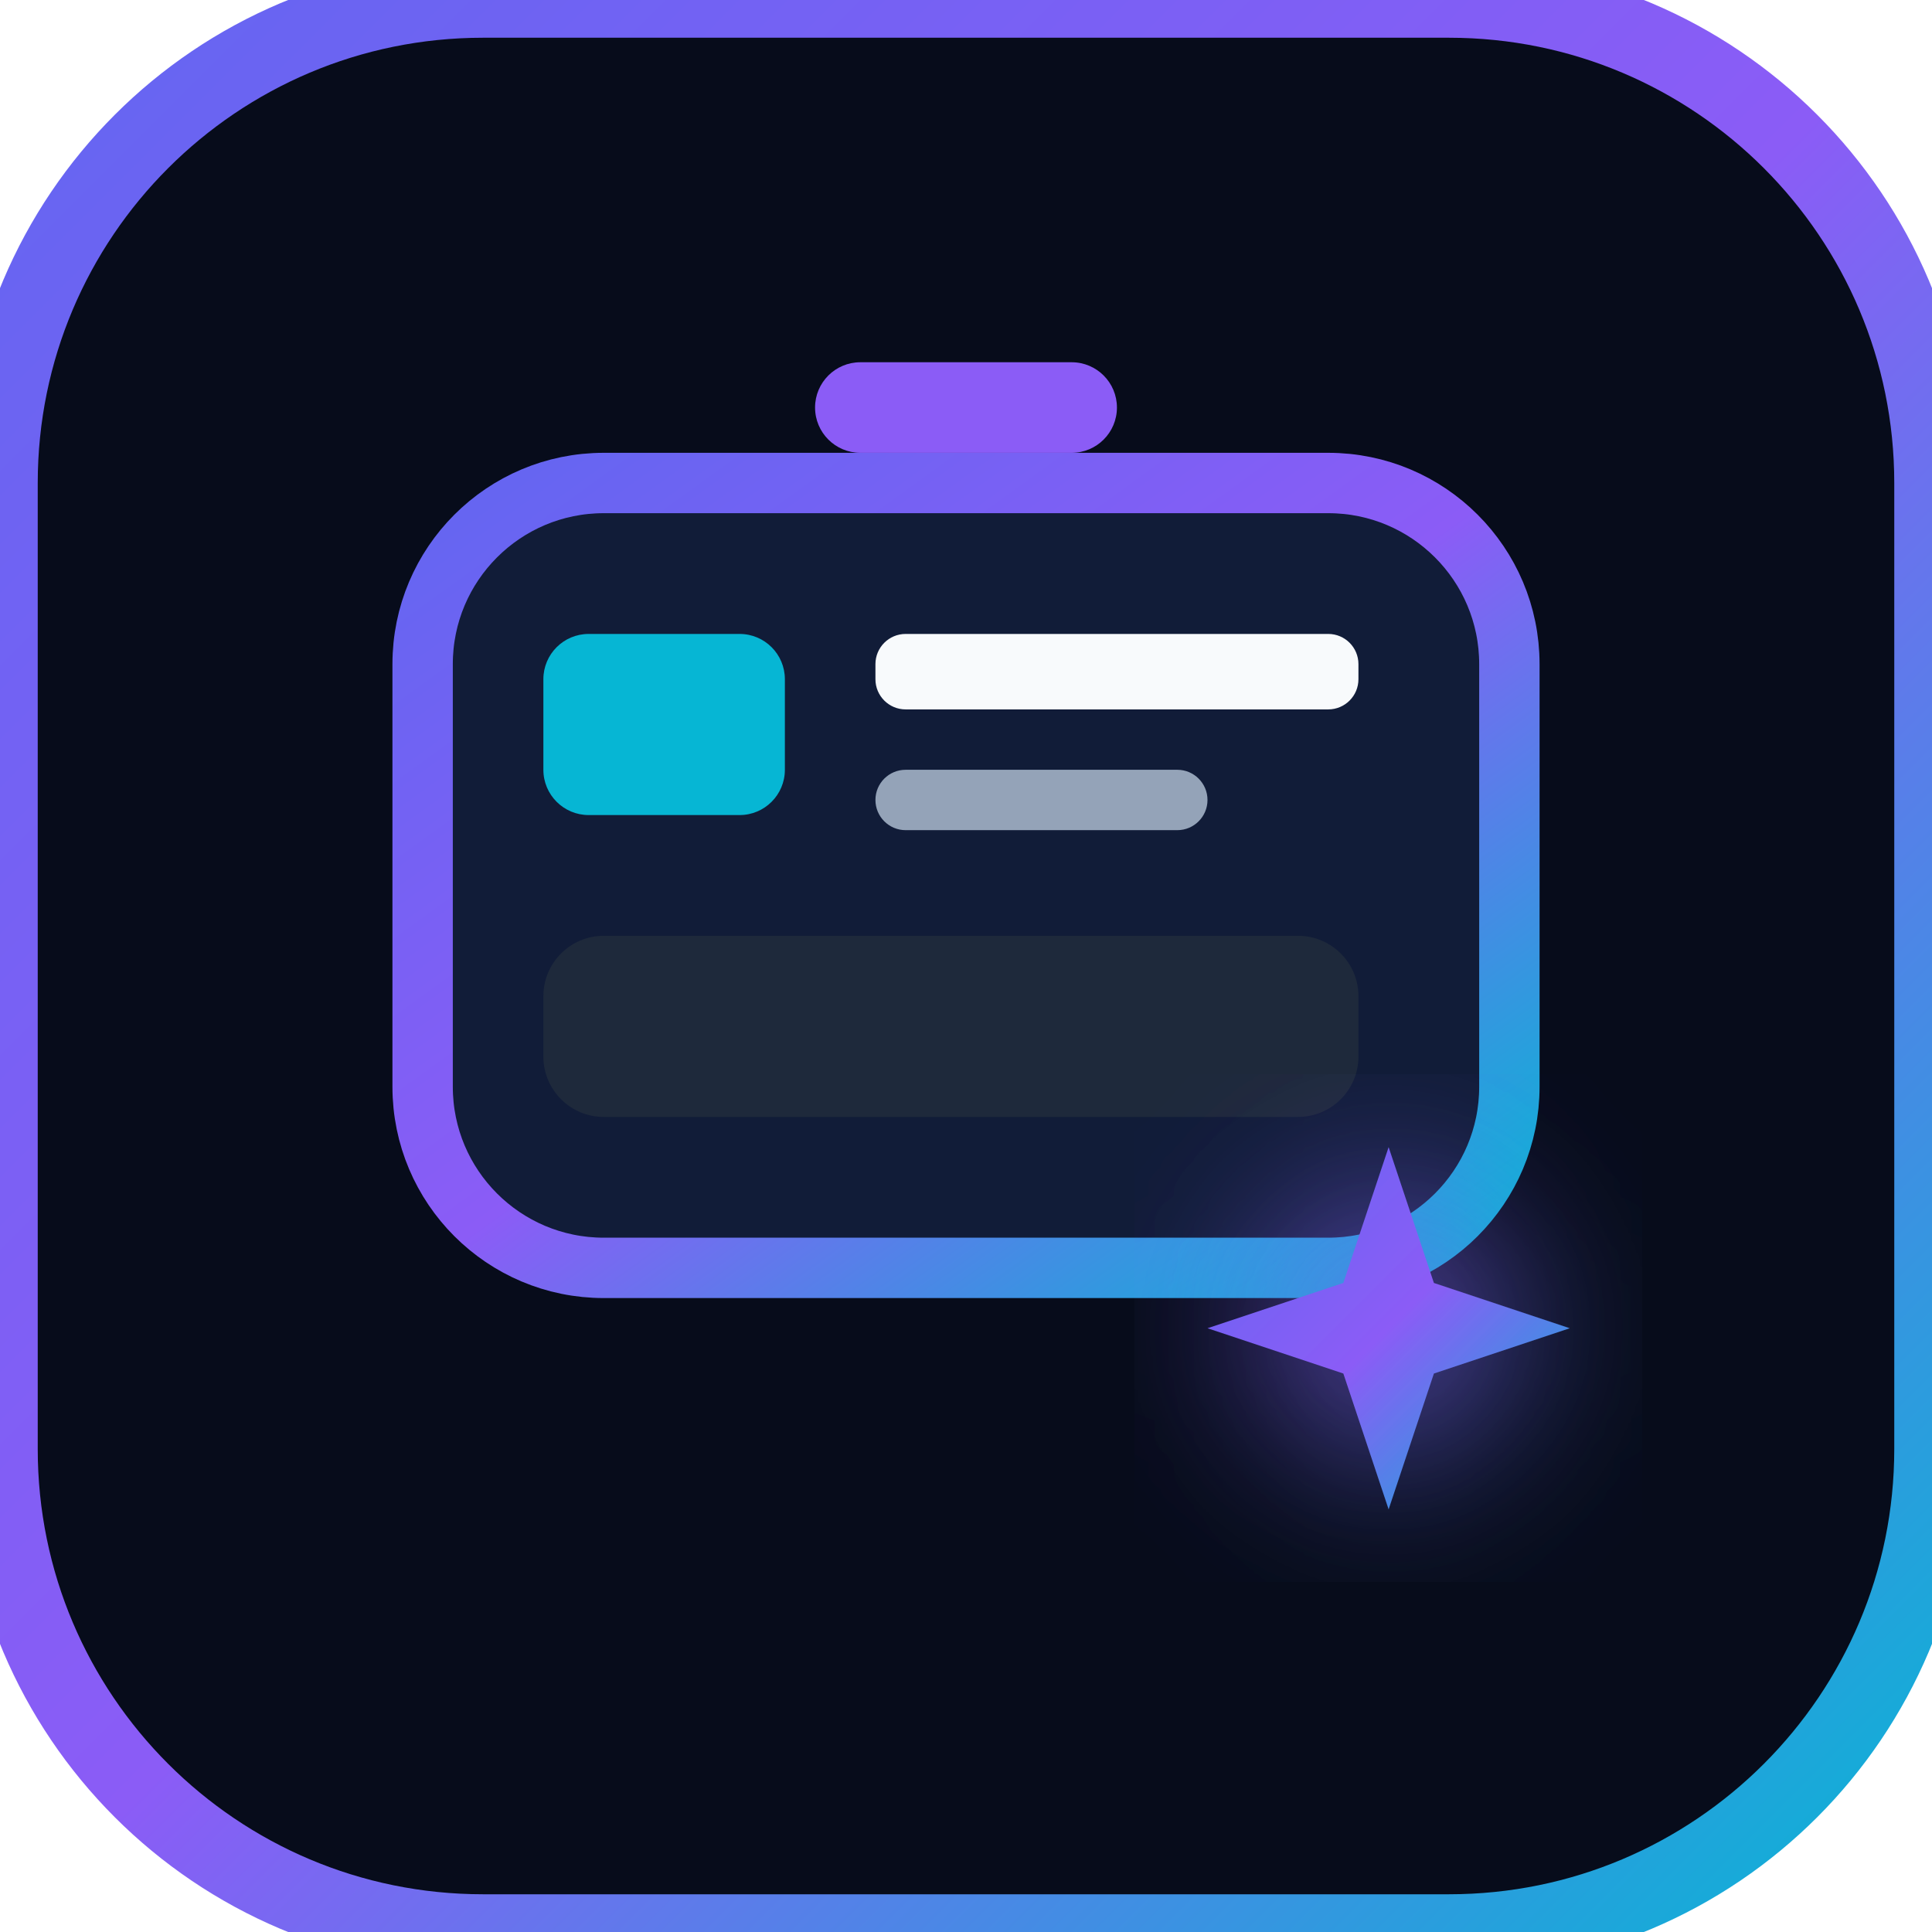
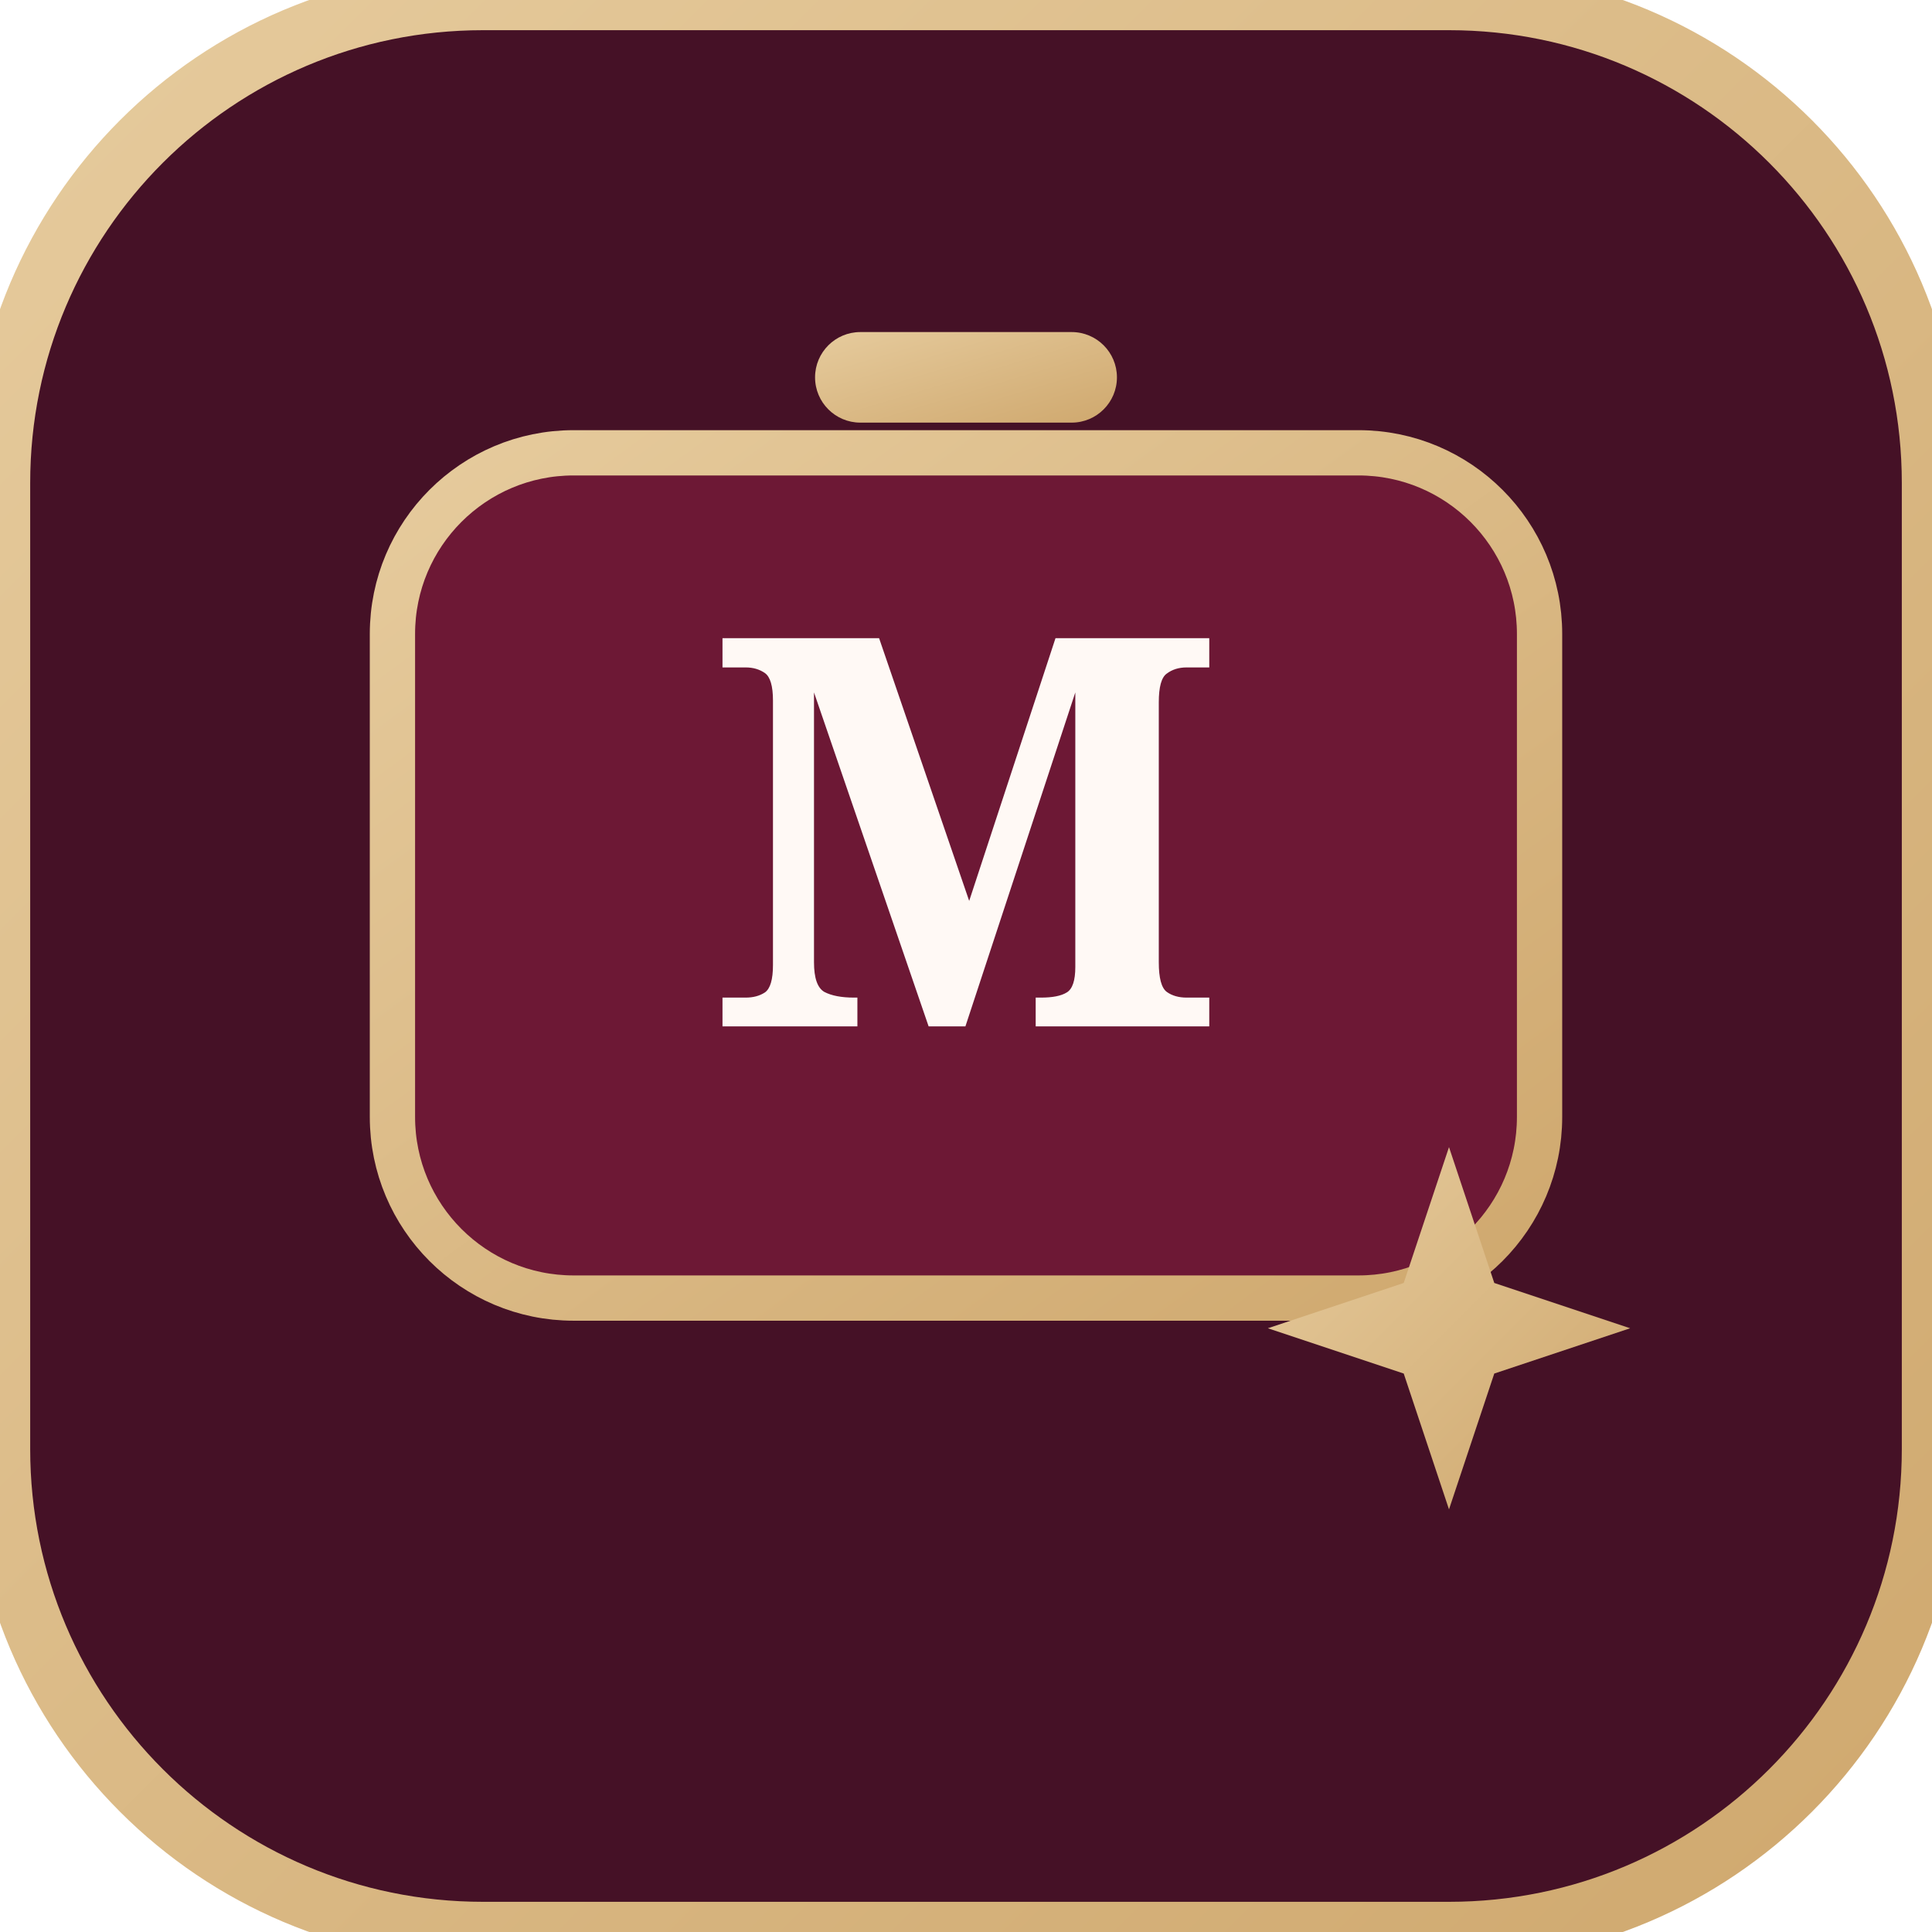
<svg xmlns="http://www.w3.org/2000/svg" viewBox="0 0 64 64" fill="none">
  <defs>
-     <linearGradient id="mpGrad" x1="0%" y1="0%" x2="100%" y2="100%">
-       <stop offset="0%" stop-color="#6366f1" />
-       <stop offset="50%" stop-color="#8b5cf6" />
-       <stop offset="100%" stop-color="#06b6d4" />
+     <linearGradient id="royaleGrad" x1="0%" y1="0%" x2="100%" y2="100%">
+       <stop offset="0%" stop-color="#451126" />
+       <stop offset="60%" stop-color="#6D1835" />
+       <stop offset="100%" stop-color="#A83D5B" />
    </linearGradient>
-     <filter id="mpGlow" x="-20%" y="-20%" width="140%" height="140%">
-       <feGaussianBlur stdDeviation="3" result="blur" />
-       <feComposite in="SourceGraphic" in2="blur" operator="over" />
-     </filter>
+     <linearGradient id="goldGrad" x1="0%" y1="0%" x2="100%" y2="100%">
+       <stop offset="0%" stop-color="#e6cb9d" />
+       <stop offset="100%" stop-color="#cfa86e" />
+     </linearGradient>
  </defs>
-   <rect width="64" height="64" rx="16" fill="#070c1b" stroke="url(#mpGrad)" stroke-width="2.5" />
-   <rect x="14" y="16" width="36" height="26" rx="6" fill="#111c38" stroke="url(#mpGrad)" stroke-width="2" />
-   <rect x="27" y="12" width="10" height="3" rx="1.5" fill="#8b5cf6" />
-   <rect x="18" y="21" width="8" height="6" rx="1.5" fill="#06b6d4" />
-   <rect x="29" y="21" width="16" height="2.5" rx="1" fill="#f8fafc" />
-   <rect x="29" y="25.5" width="11" height="2" rx="1" fill="#94a3b8" />
-   <rect x="18" y="31" width="27" height="6" rx="2" fill="#1e293b" />
-   <path d="M46 38L47.5 42.5L52 44L47.5 45.5L46 50L44.5 45.5L40 44L44.5 42.5L46 38Z" fill="url(#mpGrad)" filter="url(#mpGlow)" />
+   <rect width="64" height="64" rx="16" fill="#451126" stroke="url(#goldGrad)" stroke-width="2" />
+   <rect x="13" y="15" width="38" height="28" rx="6" fill="#6D1835" stroke="url(#goldGrad)" stroke-width="1.5" />
+   <rect x="27" y="11" width="10" height="3" rx="1.5" fill="url(#goldGrad)" />
+   <text x="32" y="34" font-family="'Playfair Display', Georgia, serif" font-size="18" font-weight="700" fill="#FFF9F5" text-anchor="middle">M</text>
+   <path d="M48 38L49.5 42.5L54 44L49.5 45.5L48 50L46.5 45.5L42 44L46.5 42.5L48 38Z" fill="url(#goldGrad)" />
</svg>
